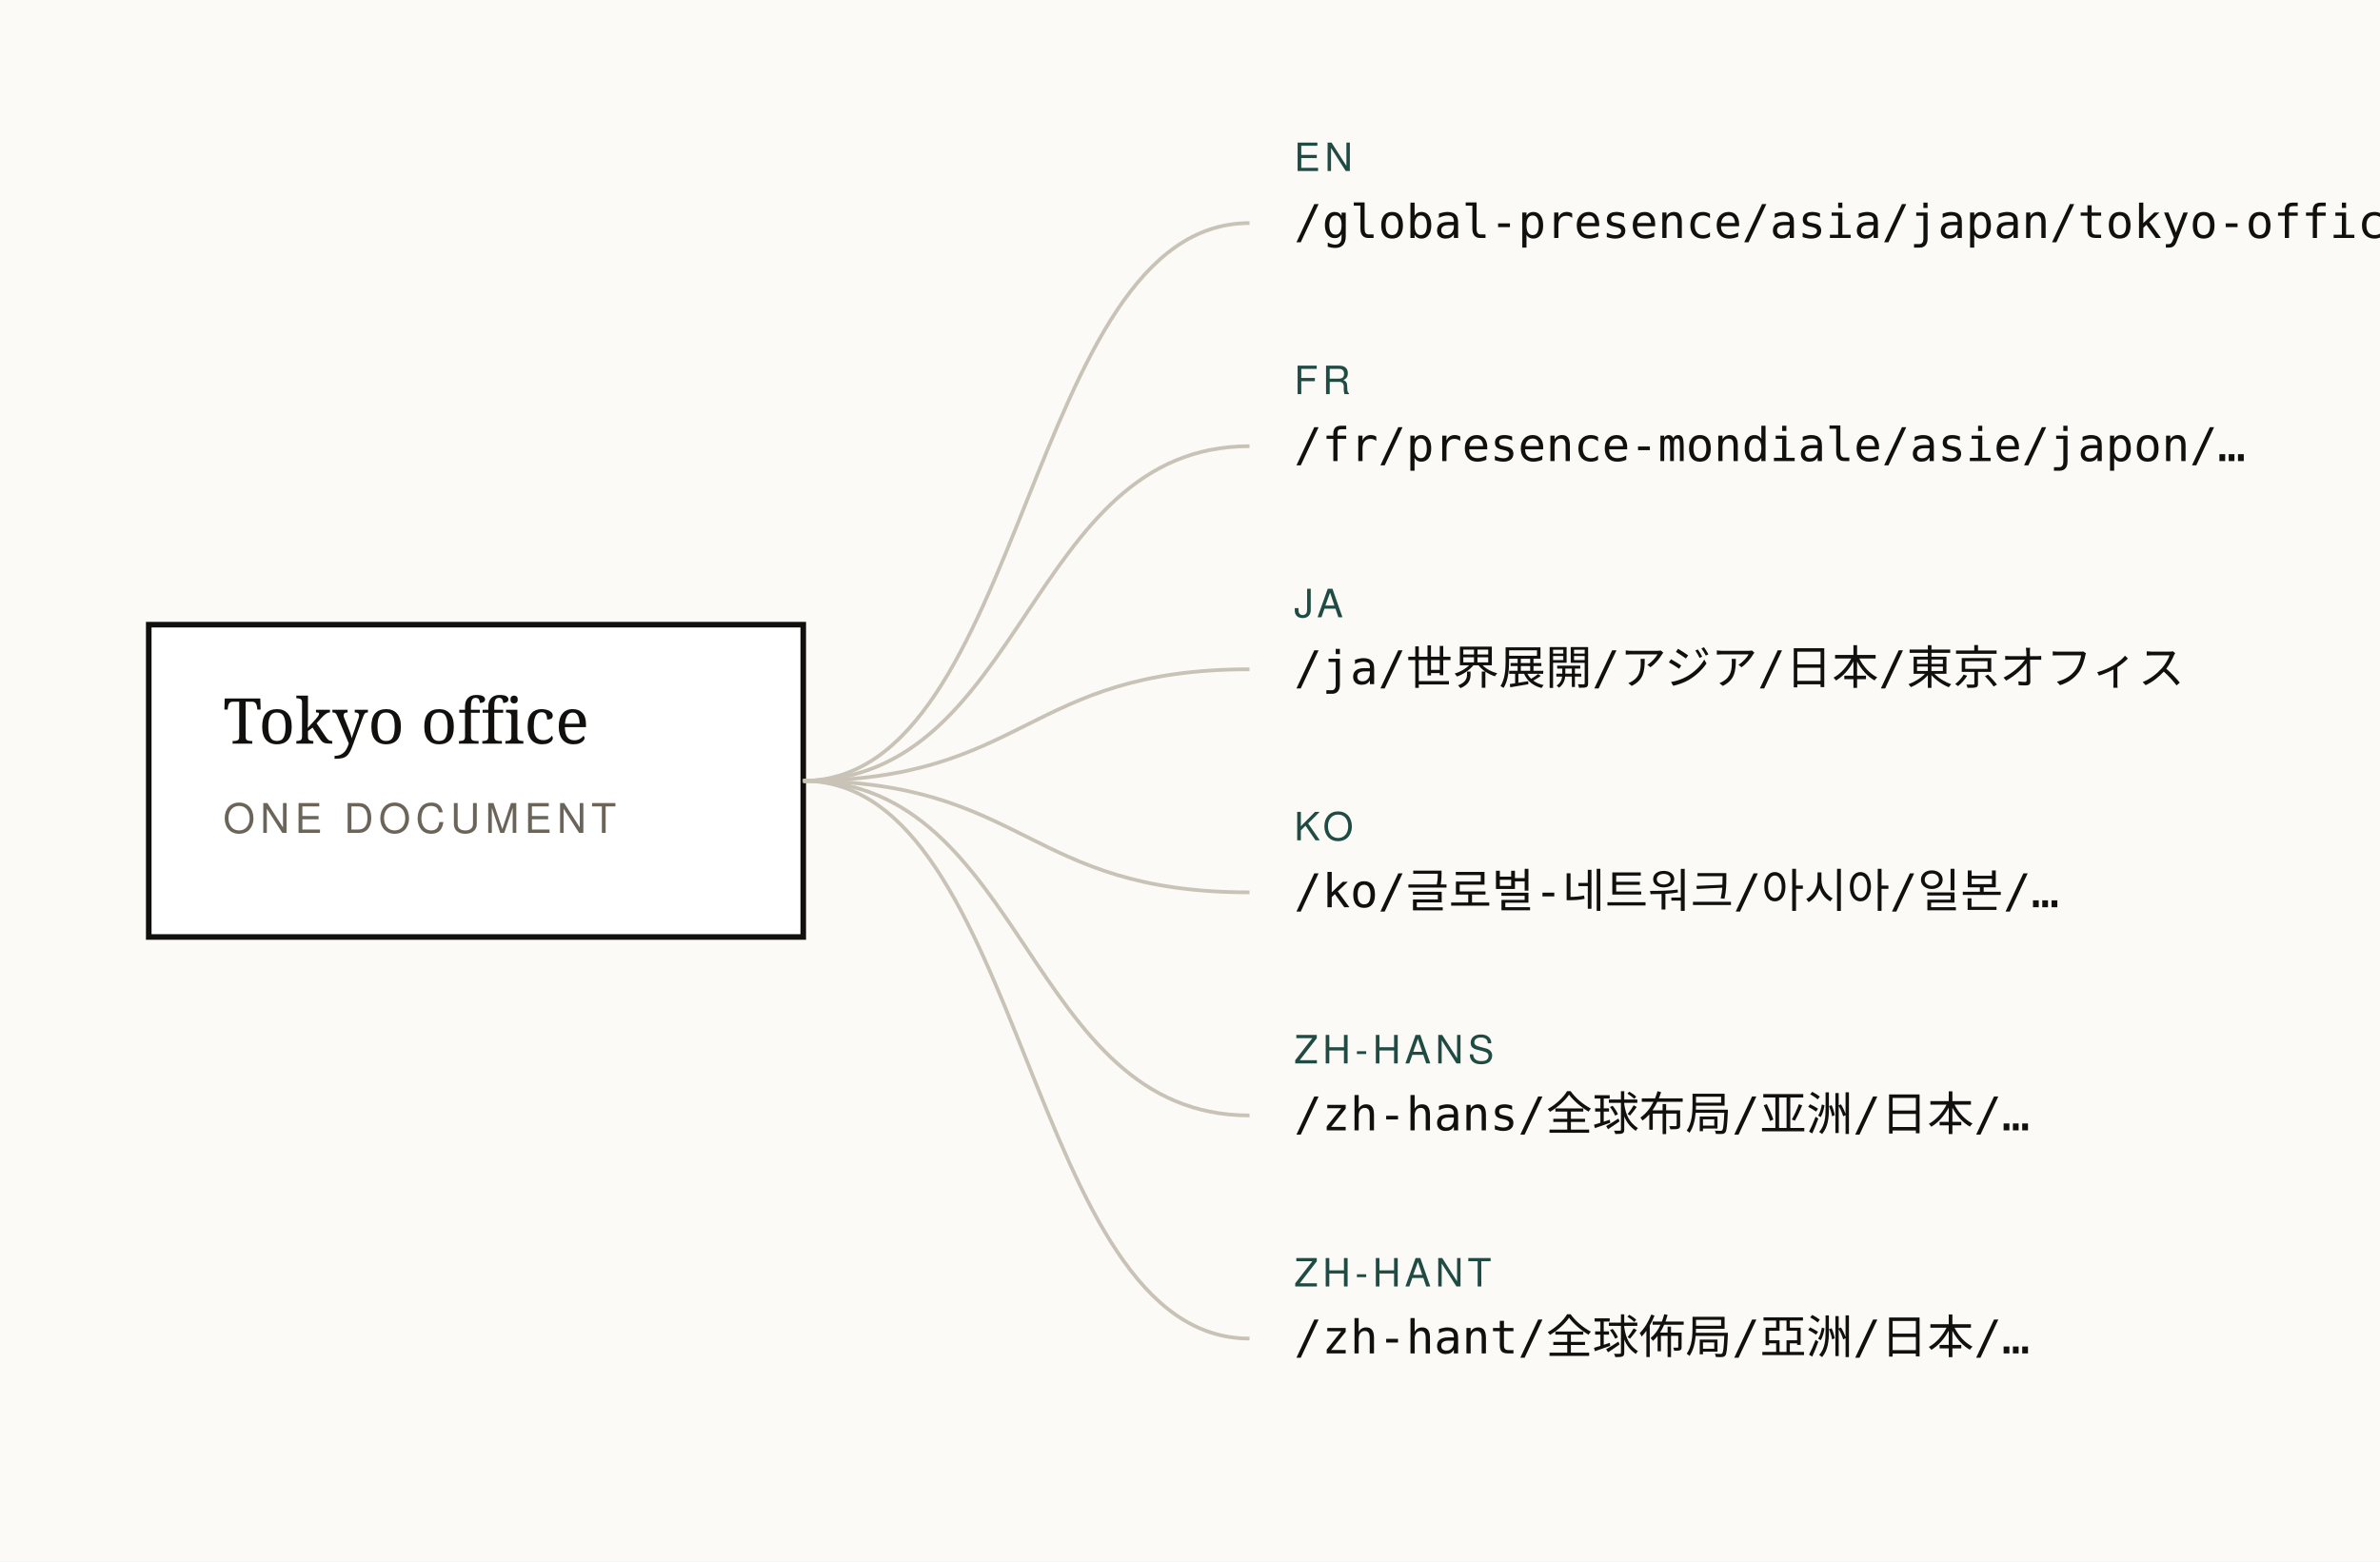
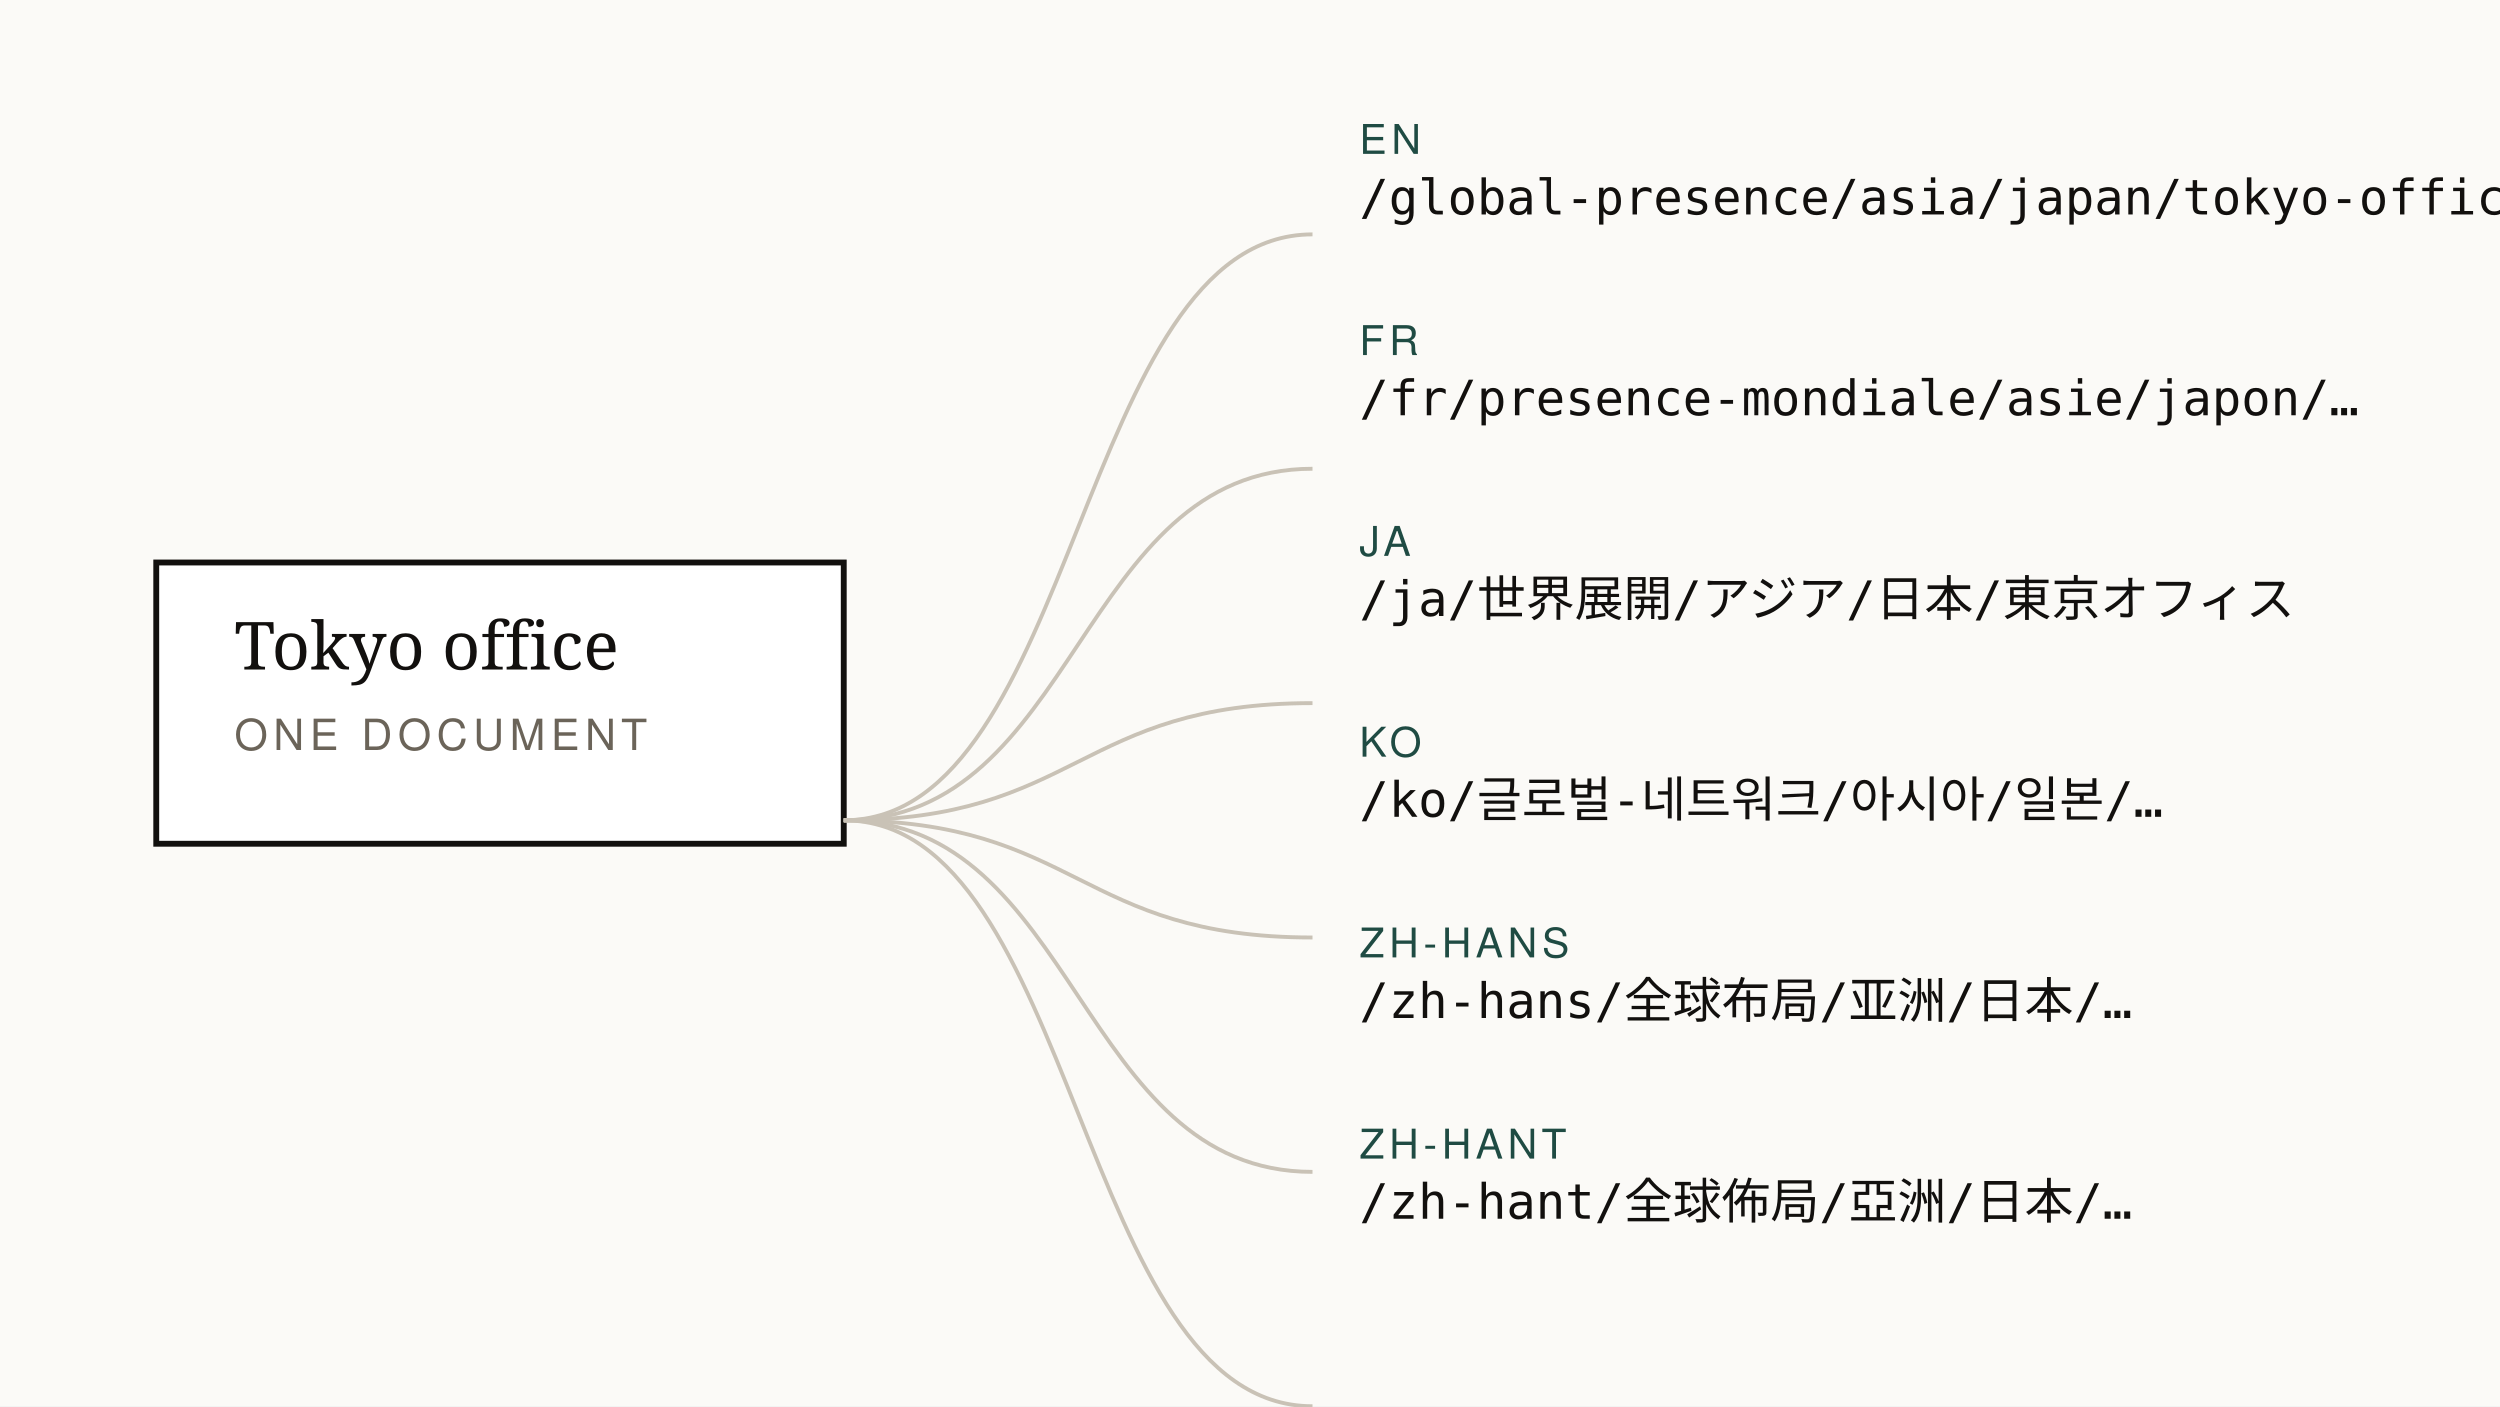
- <svg xmlns="http://www.w3.org/2000/svg" viewBox="0 0 640 420" width="640" height="420" role="img" aria-label="One document, six localised addresses">
-   <rect width="640" height="420" fill="#FBFAF7" />
-   <rect x="40" y="168" width="176" height="84" fill="#FFFFFF" stroke="#12100E" stroke-width="1.5" />
-   <text x="60" y="200" font-family="Newsreader, Georgia, serif" font-size="17" fill="#12100E">Tokyo office</text>
-   <text x="60" y="224" font-family="Archivo, Helvetica, sans-serif" font-size="11" letter-spacing="1.4" fill="#6B6459">ONE DOCUMENT</text>
+ <svg xmlns="http://www.w3.org/2000/svg" viewBox="0 0 640 360" width="640" height="360" role="img" aria-label="One document, six localised addresses">
+   <rect width="640" height="360" fill="#FBFAF7" />
+   <rect x="40" y="144.0" width="176" height="72.0" fill="#FFFFFF" stroke="#12100E" stroke-width="1.5" />
+   <text x="60" y="171.4" font-family="Newsreader, Georgia, serif" font-size="17" fill="#12100E">Tokyo office</text>
+   <text x="60" y="192.0" font-family="Archivo, Helvetica, sans-serif" font-size="11" letter-spacing="1.4" fill="#6B6459">ONE DOCUMENT</text>
  <g stroke="#C9C2B6" stroke-width="1">
    <path d="M216 210 C 276 210, 276 60, 336 60" fill="none" />
    <path d="M216 210 C 276 210, 276 120, 336 120" fill="none" />
    <path d="M216 210 C 276 210, 276 180, 336 180" fill="none" />
    <path d="M216 210 C 276 210, 276 240, 336 240" fill="none" />
    <path d="M216 210 C 276 210, 276 300, 336 300" fill="none" />
    <path d="M216 210 C 276 210, 276 360, 336 360" fill="none" />
  </g>
  <g font-family="'IBM Plex Mono', ui-monospace, monospace" font-size="12.5" fill="#12100E">
-     <text x="348" y="64">/global-presence/asia/japan/tokyo-office</text>
-     <text x="348" y="124">/fr/presence-mondiale/asie/japon/…</text>
-     <text x="348" y="184">/ja/世界展開/アジア/日本/東京オフィス</text>
-     <text x="348" y="244">/ko/글로벌-네트워크/아시아/일본/…</text>
-     <text x="348" y="304">/zh-hans/全球布局/亚洲/日本/…</text>
-     <text x="348" y="364">/zh-hant/全球佈局/亞洲/日本/…</text>
+     <text x="348" y="54.9">/global-presence/asia/japan/tokyo-office</text>
+     <text x="348" y="106.3">/fr/presence-mondiale/asie/japon/…</text>
+     <text x="348" y="157.7">/ja/世界展開/アジア/日本/東京オフィス</text>
+     <text x="348" y="209.1">/ko/글로벌-네트워크/아시아/일본/…</text>
+     <text x="348" y="260.6">/zh-hans/全球布局/亚洲/日本/…</text>
+     <text x="348" y="312.0">/zh-hant/全球佈局/亞洲/日本/…</text>
  </g>
  <g font-family="Archivo, Helvetica, sans-serif" font-size="10.5" letter-spacing="1.2" fill="#1F4B43">
-     <text x="348" y="46">EN</text>
-     <text x="348" y="106">FR</text>
-     <text x="348" y="166">JA</text>
-     <text x="348" y="226">KO</text>
-     <text x="348" y="286">ZH-HANS</text>
-     <text x="348" y="346">ZH-HANT</text>
+     <text x="348" y="39.4">EN</text>
+     <text x="348" y="90.9">FR</text>
+     <text x="348" y="142.3">JA</text>
+     <text x="348" y="193.7">KO</text>
+     <text x="348" y="245.1">ZH-HANS</text>
+     <text x="348" y="296.6">ZH-HANT</text>
  </g>
</svg>
